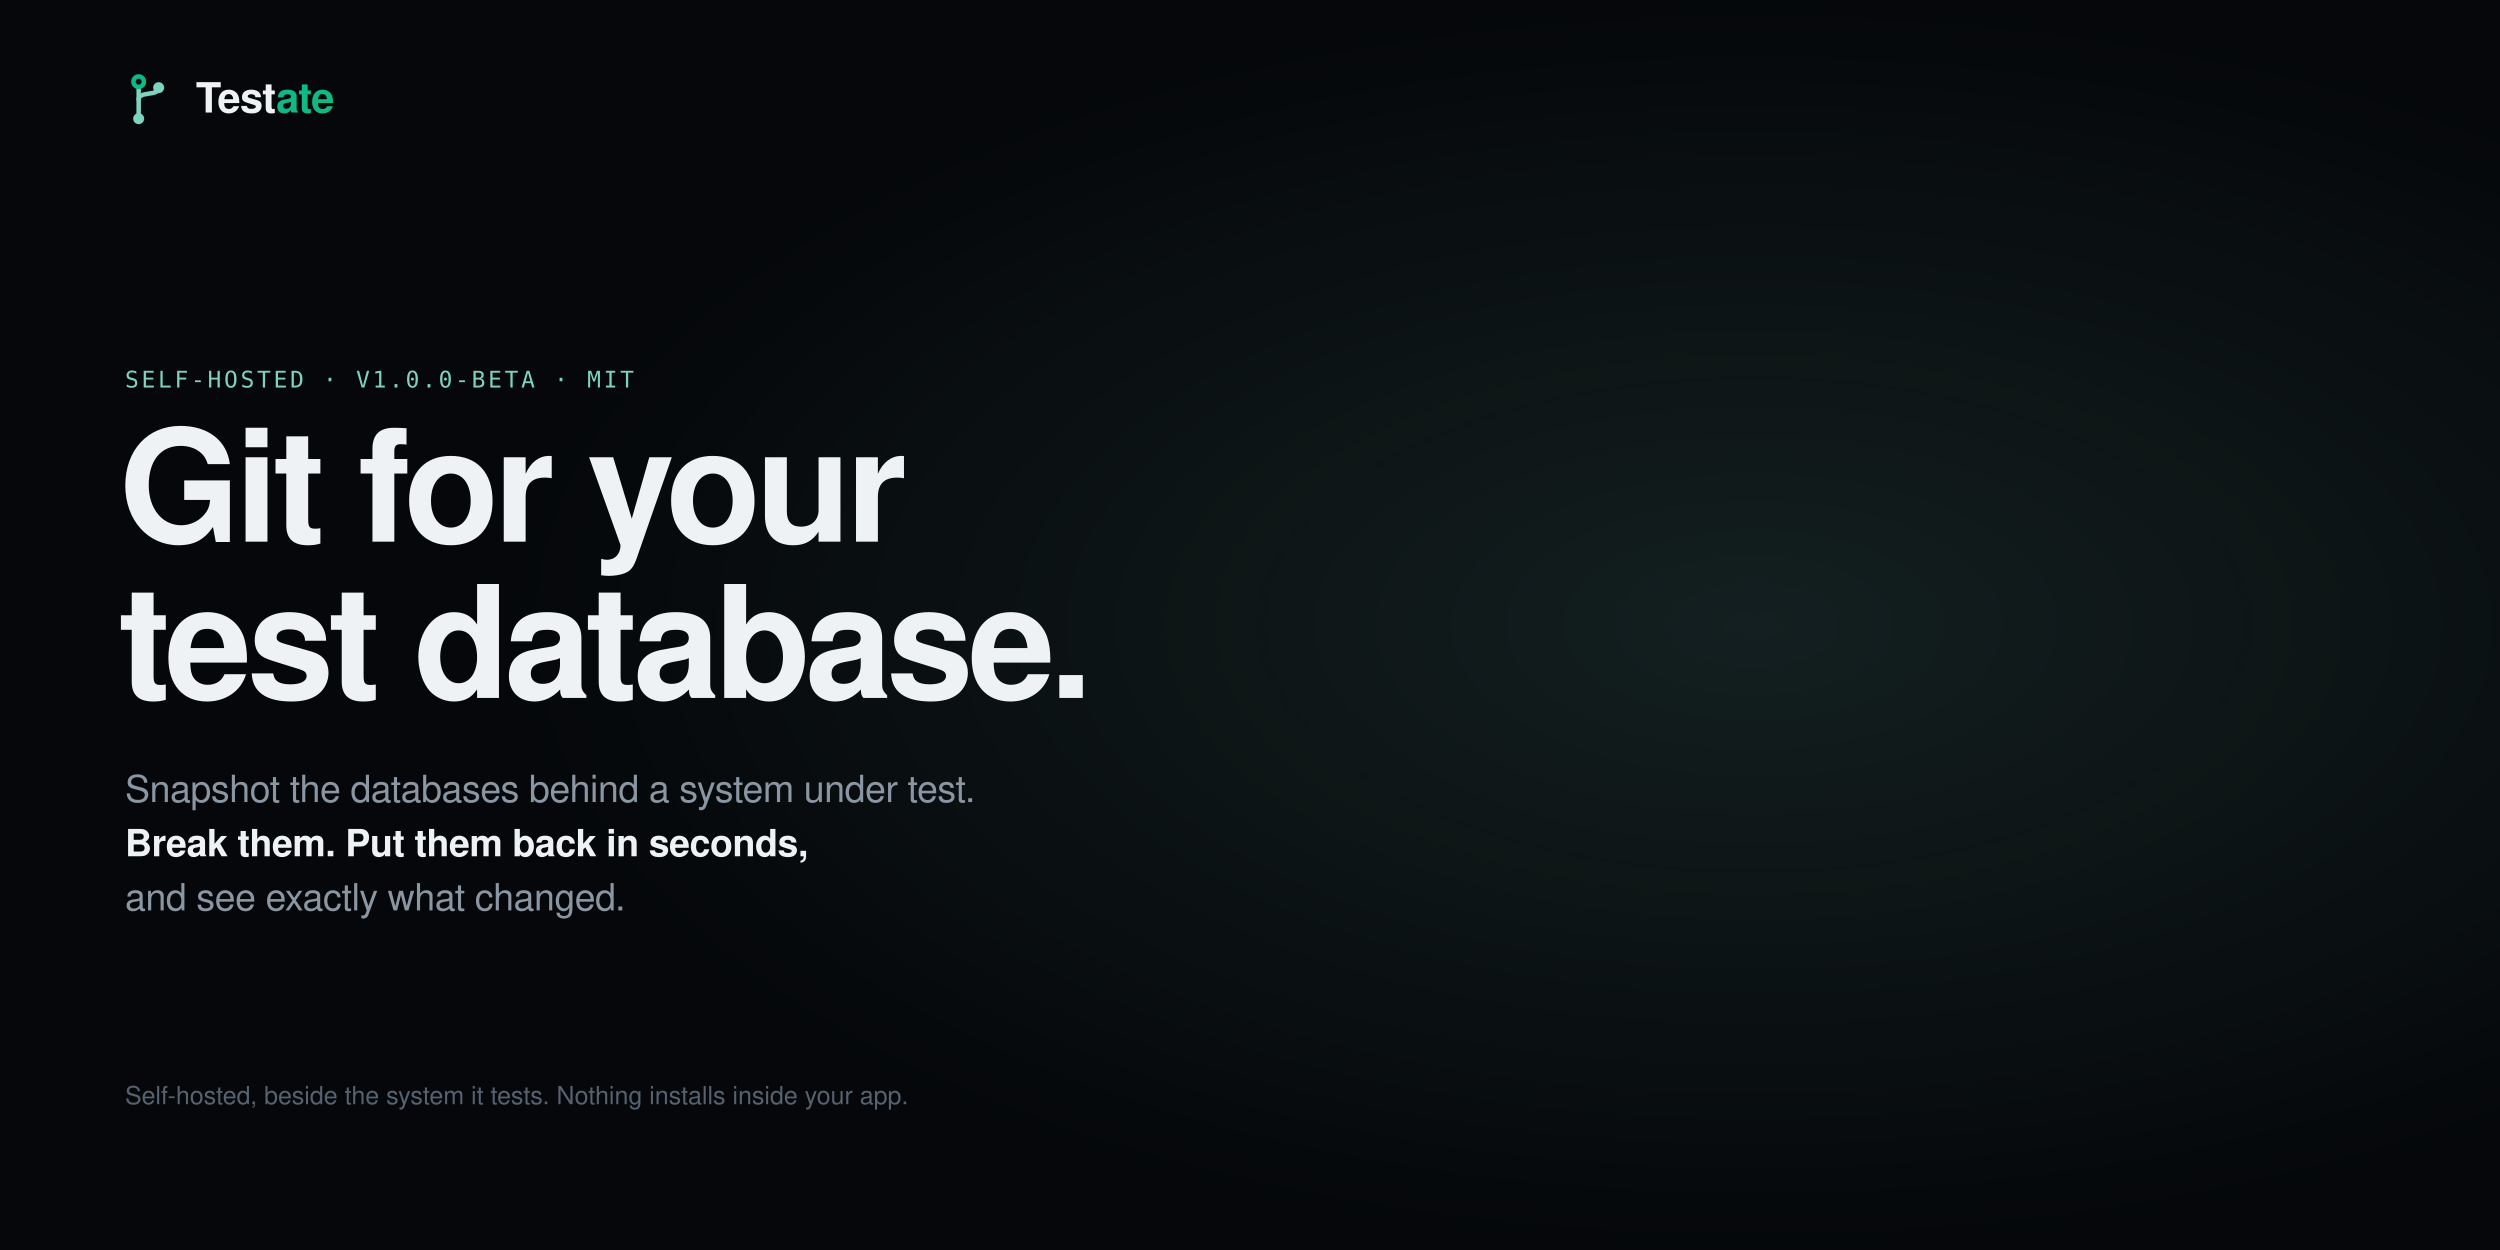
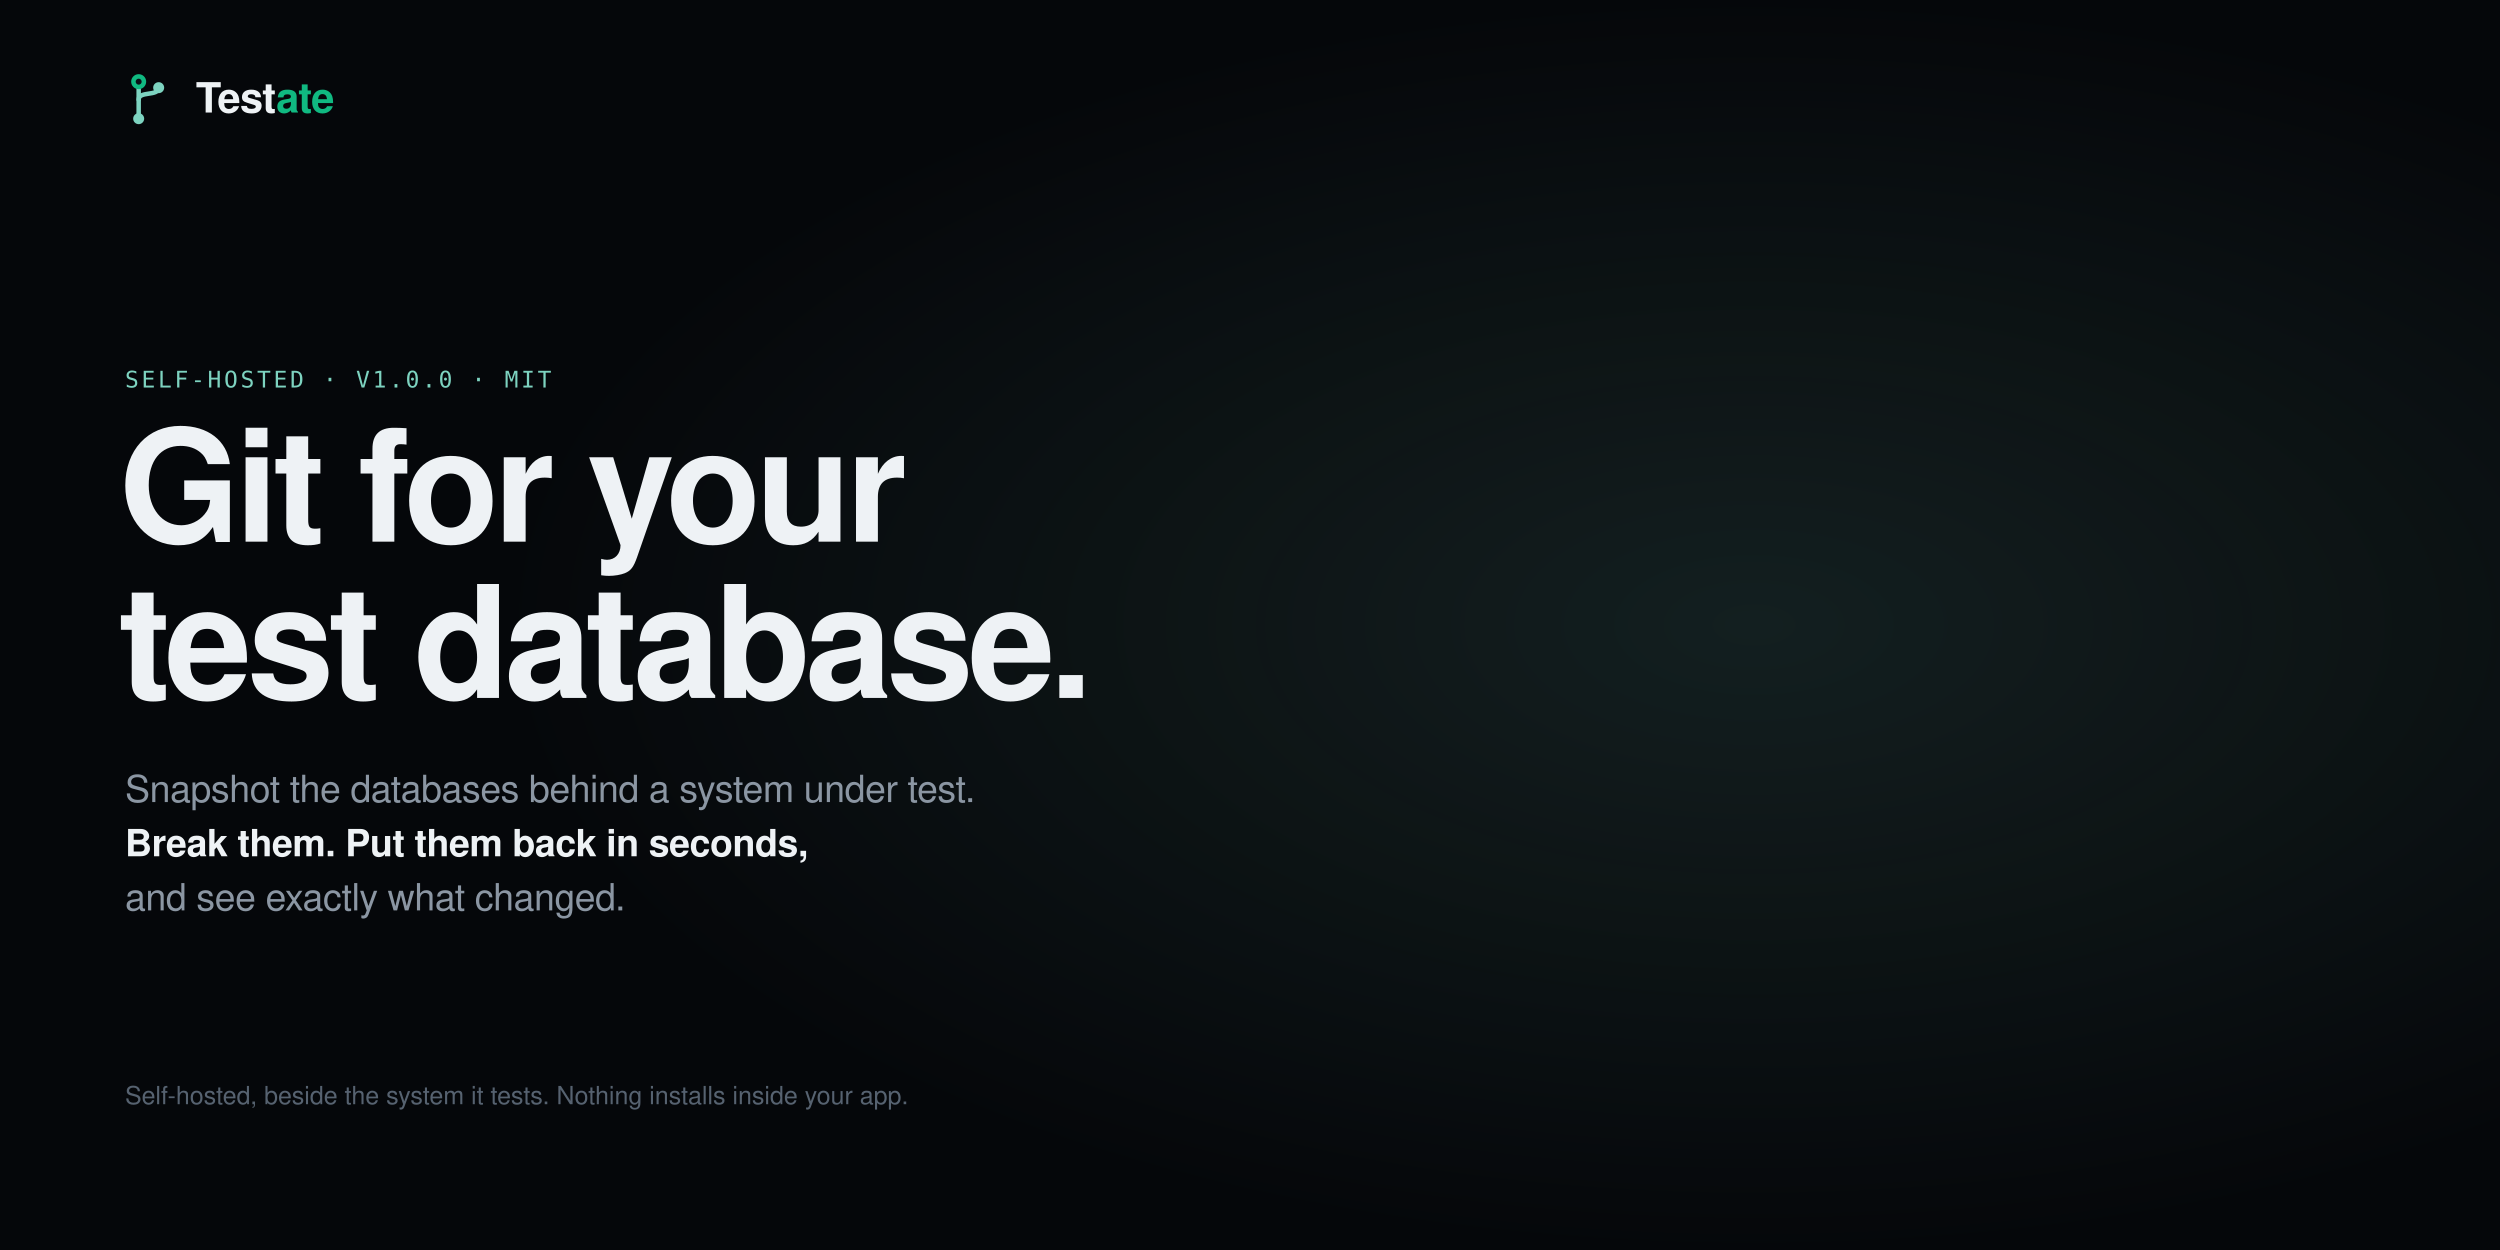
<svg xmlns="http://www.w3.org/2000/svg" width="2400" height="1200" viewBox="0 0 2400 1200" role="img" aria-labelledby="t d">
  <defs>
    <filter id="glow" x="-20%" y="-20%" width="140%" height="140%">
      <feGaussianBlur stdDeviation="28" />
    </filter>
  </defs>
  <rect width="2400" height="1200" fill="#05070a" />
  <radialGradient id="g1" cx="0.7" cy="0.5" r="0.5">
    <stop offset="0" stop-color="#7dd3c0" stop-opacity="0.12" />
    <stop offset="1" stop-color="#7dd3c0" stop-opacity="0" />
  </radialGradient>
  <rect width="2400" height="1200" fill="url(#g1)" />
  <g transform="translate(112 64) scale(0.48)">
    <g fill="none" stroke="#7dd3c0" stroke-width="9" stroke-linecap="round">
      <line x1="44" y1="104" x2="44" y2="30" />
      <path d="M44 66 C44 48 84 60 84 42" />
    </g>
    <circle cx="44" cy="104" r="11" fill="#7dd3c0" />
    <circle cx="84" cy="42" r="11" fill="#7dd3c0" />
    <circle cx="44" cy="30" r="15" fill="#10b981" />
    <circle cx="44" cy="30" r="6" fill="#0b1017" />
  </g>
  <text x="188" y="108" font-family="'Mona Sans', ui-sans-serif, system-ui, -apple-system, 'Segoe UI', Helvetica, Arial, sans-serif" font-size="40" font-weight="650" letter-spacing="-0.8" fill="#eef2f5">Test<tspan fill="#10b981">ate</tspan>
  </text>
-   <text x="120" y="372" font-family="'Mona Sans Mono', ui-monospace, 'SF Mono', Menlo, Consolas, monospace" font-size="22" fill="#7dd3c0" letter-spacing="2.6">SELF-HOSTED · V1.0.0-BETA · MIT</text>
+   <text x="120" y="372" font-family="'Mona Sans Mono', ui-monospace, 'SF Mono', Menlo, Consolas, monospace" font-size="22" fill="#7dd3c0" letter-spacing="2.6">SELF-HOSTED · V1.0.0 · MIT</text>
  <text x="114" y="520" font-family="'Mona Sans', ui-sans-serif, system-ui, -apple-system, 'Segoe UI', Helvetica, Arial, sans-serif" font-size="150" fill="#eef2f5" font-weight="650" letter-spacing="-5">Git for your</text>
  <text x="114" y="670" font-family="'Mona Sans', ui-sans-serif, system-ui, -apple-system, 'Segoe UI', Helvetica, Arial, sans-serif" font-size="150" fill="#eef2f5" font-weight="650" letter-spacing="-5">test database.</text>
  <text x="120" y="770" font-family="'Mona Sans', ui-sans-serif, system-ui, -apple-system, 'Segoe UI', Helvetica, Arial, sans-serif" font-size="36" fill="#8b96a3" letter-spacing="-0.4">Snapshot the databases behind a system under test.</text>
  <text x="120" y="822" font-family="'Mona Sans', ui-sans-serif, system-ui, -apple-system, 'Segoe UI', Helvetica, Arial, sans-serif" font-size="36" fill="#8b96a3" letter-spacing="-0.4">
    <tspan fill="#eef2f5" font-weight="550">Break them. Put them back in seconds,</tspan>
  </text>
  <text x="120" y="874" font-family="'Mona Sans', ui-sans-serif, system-ui, -apple-system, 'Segoe UI', Helvetica, Arial, sans-serif" font-size="36" fill="#8b96a3" letter-spacing="-0.4">and see exactly what changed.</text>
  <text x="120" y="1060" font-family="'Mona Sans', ui-sans-serif, system-ui, -apple-system, 'Segoe UI', Helvetica, Arial, sans-serif" font-size="24" fill="#566270">Self-hosted, beside the system it tests. Nothing installs inside your app.</text>
  <g transform="translate(980 110) scale(0.88)">
    <g opacity="0">
      <animate attributeName="opacity" values="0;1;1;0" keyTimes="0;0.001;0.954;1" dur="13s" repeatCount="indefinite" />
      <g opacity="0">
        <animate attributeName="opacity" values="0;0;1;1" keyTimes="0;0.015;0.077;1" dur="13s" repeatCount="indefinite" />
        <rect x="440" y="110" width="1110" height="790" rx="26" fill="rgba(238,242,245,0.025)" stroke="rgba(238,242,245,0.28)" stroke-width="1.5" stroke-dasharray="10 8" />
        <rect x="462" y="94" width="470" height="32" fill="#05070a" />
        <text x="476" y="118" font-family="'Mona Sans Mono', ui-monospace, 'SF Mono', Menlo, Consolas, monospace" font-size="21" fill="#7dd3c0" letter-spacing="2.4">YOUR TEST SERVER · DEV, SIT OR UAT</text>
        <rect x="1120" y="180" width="380" height="140" rx="18" fill="#0b1017" stroke="rgba(238,242,245,0.28)" stroke-width="1.5" />
        <text x="1310" y="240" font-family="'Mona Sans', ui-sans-serif, system-ui, -apple-system, 'Segoe UI', Helvetica, Arial, sans-serif" font-size="34" fill="#eef2f5" text-anchor="middle" font-weight="650" letter-spacing="-0.6">Your app</text>
        <text x="1310" y="282" font-family="'Mona Sans', ui-sans-serif, system-ui, -apple-system, 'Segoe UI', Helvetica, Arial, sans-serif" font-size="22" fill="#8b96a3" text-anchor="middle">the system under test</text>
        <rect x="1120" y="560" width="380" height="260" rx="18" fill="#0b1017" stroke="rgba(238,242,245,0.28)" stroke-width="1.5" />
        <text x="1310" y="624" font-family="'Mona Sans', ui-sans-serif, system-ui, -apple-system, 'Segoe UI', Helvetica, Arial, sans-serif" font-size="34" fill="#eef2f5" text-anchor="middle" font-weight="650" letter-spacing="-0.6">Its databases</text>
        <text x="1310" y="676" font-family="'Mona Sans', ui-sans-serif, system-ui, -apple-system, 'Segoe UI', Helvetica, Arial, sans-serif" font-size="22" fill="#8b96a3" text-anchor="middle">PostgreSQL · MySQL · MariaDB</text>
        <text x="1310" y="716" font-family="'Mona Sans', ui-sans-serif, system-ui, -apple-system, 'Segoe UI', Helvetica, Arial, sans-serif" font-size="22" fill="#8b96a3" text-anchor="middle">MongoDB · any S3 · SFTP · FTP</text>
        <text x="1310" y="776" font-family="'Mona Sans', ui-sans-serif, system-ui, -apple-system, 'Segoe UI', Helvetica, Arial, sans-serif" font-size="20" fill="#566270" text-anchor="middle" font-style="italic">reset by hand, until now</text>
        <line x1="1310" y1="320" x2="1310" y2="544" stroke="rgba(238,242,245,0.28)" stroke-width="2" />
        <polygon points="1310,560 1301,544 1319,544" fill="rgba(238,242,245,0.28)" />
        <text x="1328" y="446" font-family="'Mona Sans', ui-sans-serif, system-ui, -apple-system, 'Segoe UI', Helvetica, Arial, sans-serif" font-size="20" fill="#8b96a3">reads and writes</text>
      </g>
      <g opacity="0">
        <animate attributeName="opacity" values="0;0;1;1" keyTimes="0;0.108;0.131;1" dur="13s" repeatCount="indefinite" />
        <text x="500" y="300" font-family="'Mona Sans Mono', ui-monospace, 'SF Mono', Menlo, Consolas, monospace" font-size="20" fill="#7dd3c0">$ docker run ghcr.io/pt-perkasa-pilar-utama/testate</text>
      </g>
      <g transform="translate(-1200 0)">
        <animateTransform attributeName="transform" type="translate" values="-1200 0;-1200 0;0 0;0 0" keyTimes="0;0.146;0.223;1" dur="13s" repeatCount="indefinite" calcMode="spline" keySplines="0 0 1 1;0.16 1 0.3 1;0 0 1 1" />
        <rect x="500" y="330" width="420" height="460" rx="20" fill="#10b981" opacity="0.08" filter="url(#glow)" />
        <rect x="500" y="330" width="420" height="460" rx="18" fill="#0b1017" stroke="#10b981" stroke-width="1.5" />
        <g transform="translate(540 366) scale(0.5)">
          <g fill="none" stroke="#7dd3c0" stroke-width="9" stroke-linecap="round">
            <line x1="44" y1="104" x2="44" y2="30" />
            <path d="M44 66 C44 48 84 60 84 42" />
          </g>
          <circle cx="44" cy="104" r="11" fill="#7dd3c0" />
          <circle cx="84" cy="42" r="11" fill="#7dd3c0" />
          <circle cx="44" cy="30" r="15" fill="#10b981" />
          <circle cx="44" cy="30" r="6" fill="#0b1017" />
        </g>
        <text x="614" y="412" font-family="'Mona Sans', ui-sans-serif, system-ui, -apple-system, 'Segoe UI', Helvetica, Arial, sans-serif" font-size="36" fill="#eef2f5" font-weight="650" letter-spacing="-0.8">Test<tspan fill="#10b981">ate</tspan>
        </text>
        <line x1="540" y1="446" x2="880" y2="446" stroke="rgba(238,242,245,0.16)" stroke-width="1.5" />
        <circle cx="552" cy="484" r="5" fill="#7dd3c0" />
        <text x="574" y="492" font-family="'Mona Sans Mono', ui-monospace, 'SF Mono', Menlo, Consolas, monospace" font-size="26" fill="#eef2f5">snapshot</text>
        <circle cx="552" cy="534" r="5" fill="#7dd3c0" />
        <text x="574" y="542" font-family="'Mona Sans Mono', ui-monospace, 'SF Mono', Menlo, Consolas, monospace" font-size="26" fill="#eef2f5">check out</text>
        <circle cx="552" cy="584" r="5" fill="#7dd3c0" />
        <text x="574" y="592" font-family="'Mona Sans Mono', ui-monospace, 'SF Mono', Menlo, Consolas, monospace" font-size="26" fill="#eef2f5">diff</text>
        <circle cx="552" cy="634" r="5" fill="#7dd3c0" />
        <text x="574" y="642" font-family="'Mona Sans Mono', ui-monospace, 'SF Mono', Menlo, Consolas, monospace" font-size="26" fill="#eef2f5">import fixtures</text>
        <circle cx="552" cy="684" r="5" fill="#7dd3c0" />
        <text x="574" y="692" font-family="'Mona Sans Mono', ui-monospace, 'SF Mono', Menlo, Consolas, monospace" font-size="26" fill="#eef2f5">MCP for agents</text>
        <text x="540" y="742" font-family="'Mona Sans Mono', ui-monospace, 'SF Mono', Menlo, Consolas, monospace" font-size="18" fill="#7dd3c0">1 container · 1 volume</text>
        <text x="540" y="772" font-family="'Mona Sans', ui-sans-serif, system-ui, -apple-system, 'Segoe UI', Helvetica, Arial, sans-serif" font-size="19" fill="#8b96a3">Beside the app. Nothing installs inside it.</text>
      </g>
      <g opacity="0">
        <animate attributeName="opacity" values="0;0;1;1" keyTimes="0;0.246;0.262;1" dur="13s" repeatCount="indefinite" />
        <line x1="1120" y1="610" x2="944" y2="610" stroke="#8dd6ff" stroke-width="2.5" stroke-dasharray="176" stroke-dashoffset="176">
          <animate attributeName="stroke-dashoffset" values="176;176;0;0" keyTimes="0;0.246;0.285;1" dur="13s" repeatCount="indefinite" />
        </line>
        <polygon points="936,610 952,601 952,619" fill="#8dd6ff" opacity="0">
          <animate attributeName="opacity" values="0;0;1;1" keyTimes="0;0.281;0.292;1" dur="13s" repeatCount="indefinite" />
        </polygon>
        <text x="1030" y="592" font-family="'Mona Sans Mono', ui-monospace, 'SF Mono', Menlo, Consolas, monospace" font-size="19" fill="#8dd6ff" text-anchor="middle">snapshot</text>
        <line x1="920" y1="740" x2="1104" y2="740" stroke="#10b981" stroke-width="2.5" stroke-dasharray="184" stroke-dashoffset="184">
          <animate attributeName="stroke-dashoffset" values="184;184;0;0" keyTimes="0;0.269;0.308;1" dur="13s" repeatCount="indefinite" />
        </line>
        <polygon points="1112,740 1096,731 1096,749" fill="#10b981" opacity="0">
          <animate attributeName="opacity" values="0;0;1;1" keyTimes="0;0.304;0.315;1" dur="13s" repeatCount="indefinite" />
        </polygon>
        <text x="1030" y="770" font-family="'Mona Sans Mono', ui-monospace, 'SF Mono', Menlo, Consolas, monospace" font-size="19" fill="#10b981" text-anchor="middle">put it back</text>
        <circle r="6" fill="#8dd6ff" opacity="0">
          <animateMotion path="M1120,610 L944,610" begin="4.4s" dur="1.6s" repeatCount="indefinite" calcMode="spline" keySplines="0.4 0 0.6 1" keyTimes="0;1" />
          <animate attributeName="opacity" values="0;1;1;0" keyTimes="0;0.15;0.85;1" begin="4.4s" dur="1.6s" repeatCount="indefinite" />
        </circle>
        <circle r="6" fill="#10b981" opacity="0">
          <animateMotion path="M920,740 L1104,740" begin="5.2s" dur="1.6s" repeatCount="indefinite" calcMode="spline" keySplines="0.4 0 0.6 1" keyTimes="0;1" />
          <animate attributeName="opacity" values="0;1;1;0" keyTimes="0;0.15;0.85;1" begin="5.2s" dur="1.6s" repeatCount="indefinite" />
        </circle>
      </g>
      <g opacity="0">
        <animate attributeName="opacity" values="0;0;1;1" keyTimes="0;0.323;0.35;1" dur="13s" repeatCount="indefinite" />
        <rect x="60" y="352" width="330" height="76" rx="18" fill="#0b1017" stroke="rgba(238,242,245,0.28)" stroke-width="1.5" />
        <text x="88" y="388" font-family="'Mona Sans', ui-sans-serif, system-ui, -apple-system, 'Segoe UI', Helvetica, Arial, sans-serif" font-size="26" fill="#eef2f5" font-weight="600" letter-spacing="-0.4">Testers</text>
        <text x="88" y="414" font-family="'Mona Sans', ui-sans-serif, system-ui, -apple-system, 'Segoe UI', Helvetica, Arial, sans-serif" font-size="17" fill="#8b96a3">the dashboard</text>
        <line x1="390" y1="390" x2="500" y2="390" stroke="rgba(238,242,245,0.28)" stroke-width="2" stroke-dasharray="110" stroke-dashoffset="110">
          <animate attributeName="stroke-dashoffset" values="110;110;0;0" keyTimes="0;0.339;0.369;1" dur="13s" repeatCount="indefinite" />
        </line>
        <circle r="6" fill="#7dd3c0" opacity="0">
          <animateMotion path="M390,390 L500,390" begin="5s" dur="1.4s" repeatCount="indefinite" calcMode="spline" keySplines="0.4 0 0.6 1" keyTimes="0;1" />
          <animate attributeName="opacity" values="0;1;1;0" keyTimes="0;0.15;0.85;1" begin="5s" dur="1.4s" repeatCount="indefinite" />
        </circle>
      </g>
      <g opacity="0">
        <animate attributeName="opacity" values="0;0;1;1" keyTimes="0;0.358;0.385;1" dur="13s" repeatCount="indefinite" />
        <rect x="60" y="442" width="330" height="76" rx="18" fill="#0b1017" stroke="rgba(238,242,245,0.28)" stroke-width="1.5" />
        <text x="88" y="478" font-family="'Mona Sans', ui-sans-serif, system-ui, -apple-system, 'Segoe UI', Helvetica, Arial, sans-serif" font-size="26" fill="#eef2f5" font-weight="600" letter-spacing="-0.4">Developers</text>
        <text x="88" y="504" font-family="'Mona Sans', ui-sans-serif, system-ui, -apple-system, 'Segoe UI', Helvetica, Arial, sans-serif" font-size="17" fill="#8b96a3">the grid and the console</text>
        <line x1="390" y1="480" x2="500" y2="480" stroke="rgba(238,242,245,0.28)" stroke-width="2" stroke-dasharray="110" stroke-dashoffset="110">
          <animate attributeName="stroke-dashoffset" values="110;110;0;0" keyTimes="0;0.373;0.404;1" dur="13s" repeatCount="indefinite" />
        </line>
        <circle r="6" fill="#7dd3c0" opacity="0">
          <animateMotion path="M390,480 L500,480" begin="5.58s" dur="1.4s" repeatCount="indefinite" calcMode="spline" keySplines="0.4 0 0.6 1" keyTimes="0;1" />
          <animate attributeName="opacity" values="0;1;1;0" keyTimes="0;0.15;0.85;1" begin="5.58s" dur="1.4s" repeatCount="indefinite" />
        </circle>
      </g>
      <g opacity="0">
        <animate attributeName="opacity" values="0;0;1;1" keyTimes="0;0.392;0.419;1" dur="13s" repeatCount="indefinite" />
        <rect x="60" y="532" width="330" height="76" rx="18" fill="#0b1017" stroke="rgba(238,242,245,0.28)" stroke-width="1.5" />
        <text x="88" y="568" font-family="'Mona Sans', ui-sans-serif, system-ui, -apple-system, 'Segoe UI', Helvetica, Arial, sans-serif" font-size="26" fill="#eef2f5" font-weight="600" letter-spacing="-0.4">CI/CD</text>
        <text x="88" y="594" font-family="'Mona Sans', ui-sans-serif, system-ui, -apple-system, 'Segoe UI', Helvetica, Arial, sans-serif" font-size="17" fill="#8b96a3">one call before the run</text>
        <line x1="390" y1="570" x2="500" y2="570" stroke="rgba(238,242,245,0.28)" stroke-width="2" stroke-dasharray="110" stroke-dashoffset="110">
          <animate attributeName="stroke-dashoffset" values="110;110;0;0" keyTimes="0;0.408;0.439;1" dur="13s" repeatCount="indefinite" />
        </line>
        <circle r="6" fill="#7dd3c0" opacity="0">
          <animateMotion path="M390,570 L500,570" begin="6.16s" dur="1.4s" repeatCount="indefinite" calcMode="spline" keySplines="0.4 0 0.6 1" keyTimes="0;1" />
          <animate attributeName="opacity" values="0;1;1;0" keyTimes="0;0.15;0.85;1" begin="6.16s" dur="1.4s" repeatCount="indefinite" />
        </circle>
      </g>
      <g opacity="0">
        <animate attributeName="opacity" values="0;0;1;1" keyTimes="0;0.427;0.454;1" dur="13s" repeatCount="indefinite" />
        <rect x="60" y="622" width="330" height="76" rx="18" fill="#0b1017" stroke="rgba(238,242,245,0.28)" stroke-width="1.5" />
        <text x="88" y="658" font-family="'Mona Sans', ui-sans-serif, system-ui, -apple-system, 'Segoe UI', Helvetica, Arial, sans-serif" font-size="26" fill="#eef2f5" font-weight="600" letter-spacing="-0.4">DevOps</text>
        <text x="88" y="684" font-family="'Mona Sans', ui-sans-serif, system-ui, -apple-system, 'Segoe UI', Helvetica, Arial, sans-serif" font-size="17" fill="#8b96a3">compose, a volume, a proxy</text>
        <line x1="390" y1="660" x2="500" y2="660" stroke="rgba(238,242,245,0.28)" stroke-width="2" stroke-dasharray="110" stroke-dashoffset="110">
          <animate attributeName="stroke-dashoffset" values="110;110;0;0" keyTimes="0;0.442;0.473;1" dur="13s" repeatCount="indefinite" />
        </line>
        <circle r="6" fill="#7dd3c0" opacity="0">
          <animateMotion path="M390,660 L500,660" begin="6.74s" dur="1.4s" repeatCount="indefinite" calcMode="spline" keySplines="0.4 0 0.6 1" keyTimes="0;1" />
          <animate attributeName="opacity" values="0;1;1;0" keyTimes="0;0.15;0.85;1" begin="6.74s" dur="1.4s" repeatCount="indefinite" />
        </circle>
      </g>
      <g opacity="0">
        <animate attributeName="opacity" values="0;0;1;1" keyTimes="0;0.462;0.488;1" dur="13s" repeatCount="indefinite" />
        <rect x="60" y="712" width="330" height="76" rx="18" fill="#0b1017" stroke="rgba(238,242,245,0.28)" stroke-width="1.5" />
        <text x="88" y="748" font-family="'Mona Sans', ui-sans-serif, system-ui, -apple-system, 'Segoe UI', Helvetica, Arial, sans-serif" font-size="26" fill="#eef2f5" font-weight="600" letter-spacing="-0.4">AI agents</text>
        <text x="88" y="774" font-family="'Mona Sans', ui-sans-serif, system-ui, -apple-system, 'Segoe UI', Helvetica, Arial, sans-serif" font-size="17" fill="#8b96a3">MCP, read-only by default</text>
        <line x1="390" y1="750" x2="500" y2="750" stroke="rgba(238,242,245,0.28)" stroke-width="2" stroke-dasharray="110" stroke-dashoffset="110">
          <animate attributeName="stroke-dashoffset" values="110;110;0;0" keyTimes="0;0.477;0.508;1" dur="13s" repeatCount="indefinite" />
        </line>
        <circle r="6" fill="#7dd3c0" opacity="0">
          <animateMotion path="M390,750 L500,750" begin="7.32s" dur="1.4s" repeatCount="indefinite" calcMode="spline" keySplines="0.4 0 0.6 1" keyTimes="0;1" />
          <animate attributeName="opacity" values="0;1;1;0" keyTimes="0;0.15;0.85;1" begin="7.32s" dur="1.4s" repeatCount="indefinite" />
        </circle>
      </g>
    </g>
  </g>
</svg>
